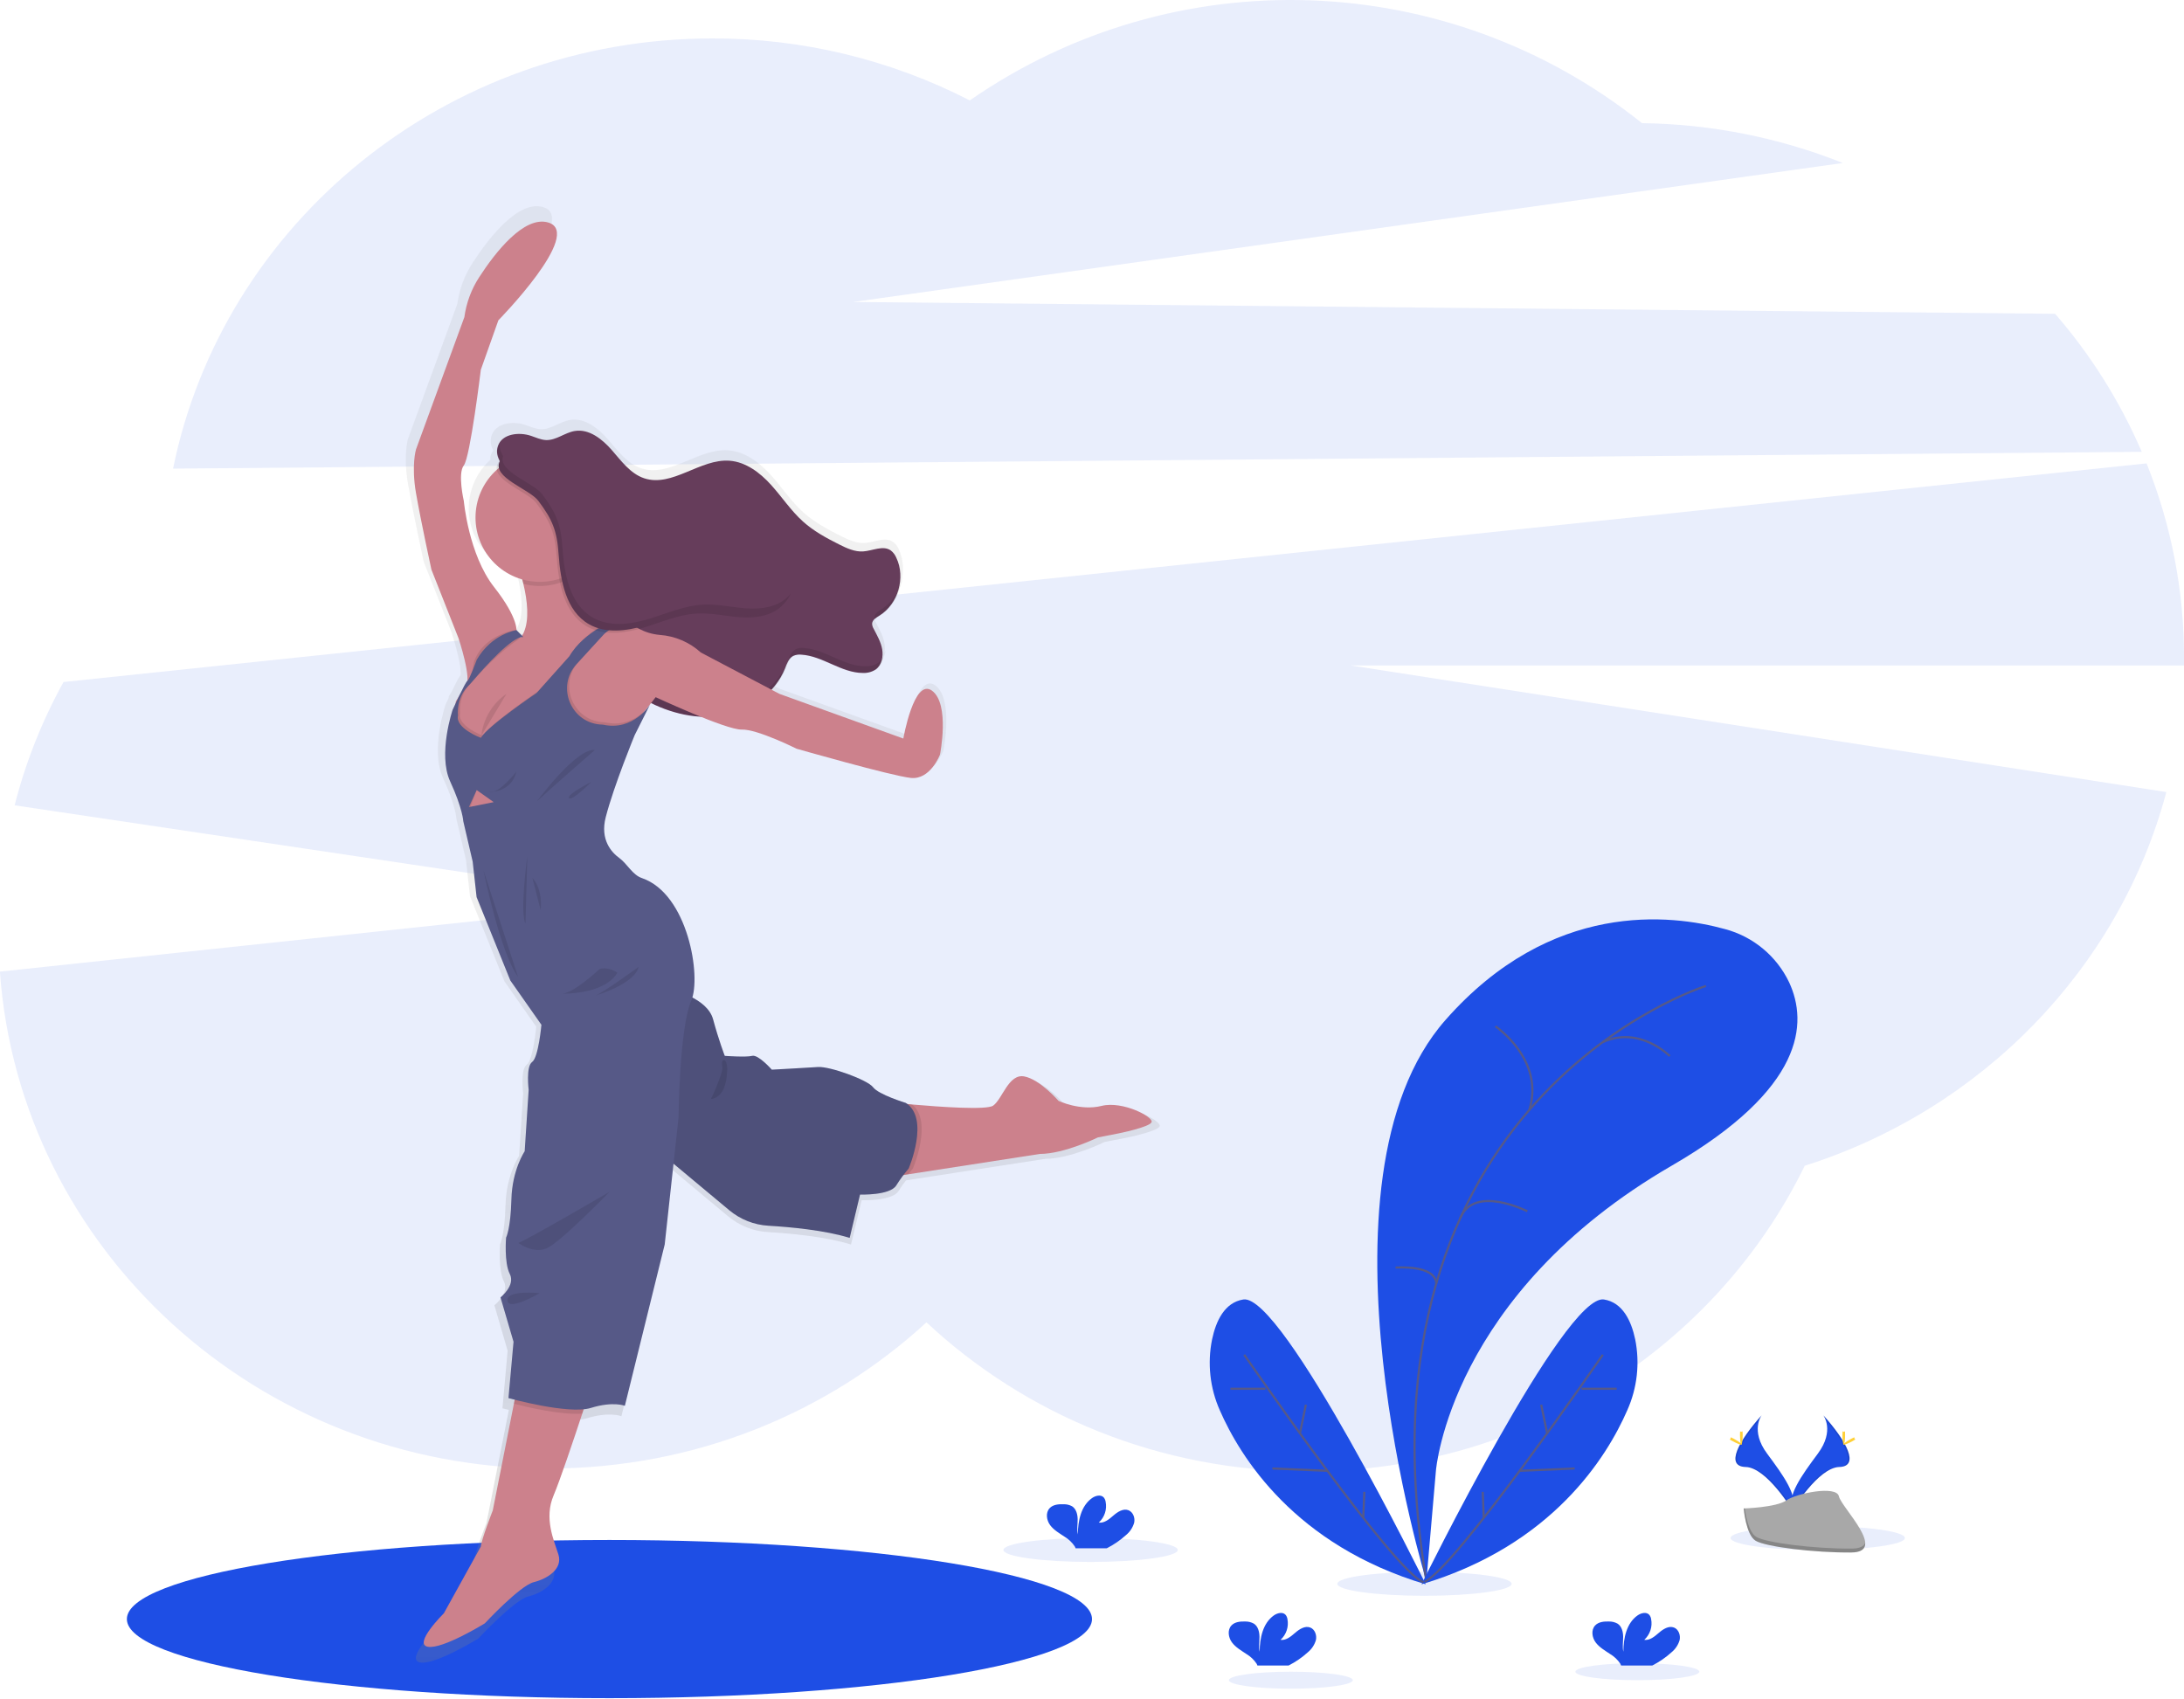
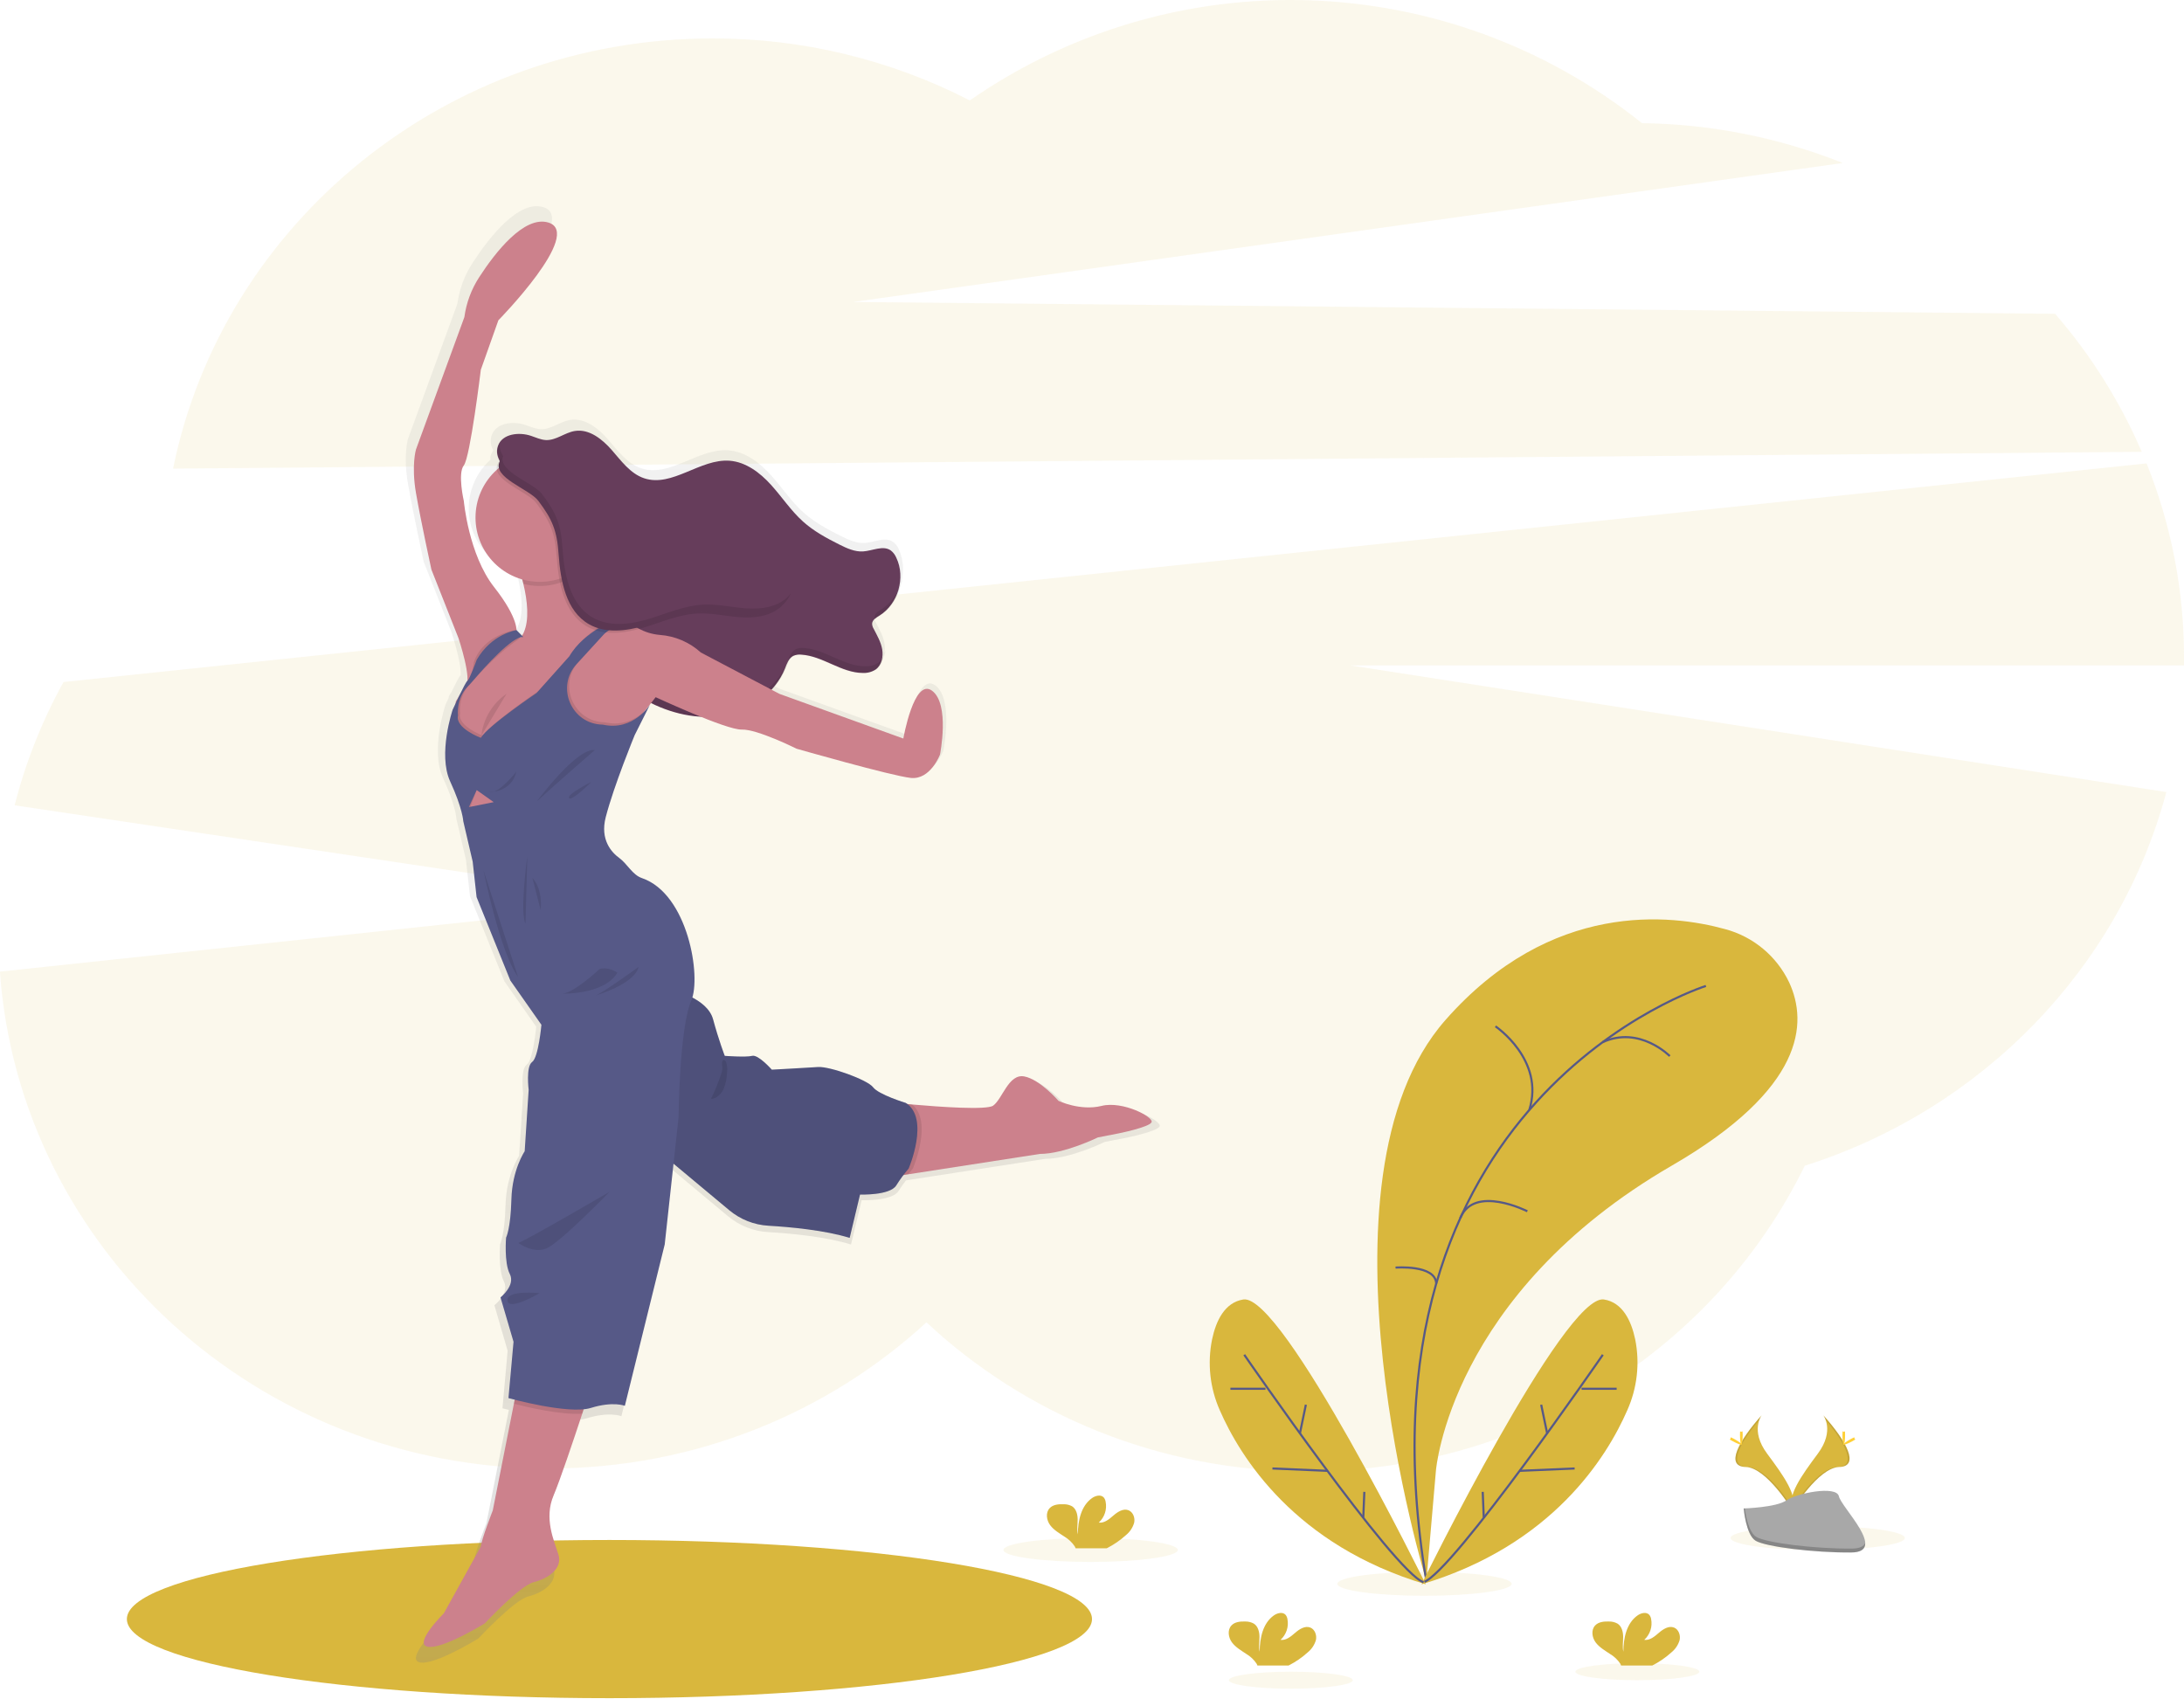
<svg xmlns="http://www.w3.org/2000/svg" id="956f524d-cf77-4eed-97ec-c6a3c87f2838" data-name="Layer 1" width="1027.35" height="798.89" viewBox="0 0 1027.35 798.89">
  <defs>
    <linearGradient id="60552b3d-cc23-4bcb-bcbd-c0b00e2743d7" x1="454.54" y1="832.71" x2="454.54" y2="147.53" gradientUnits="userSpaceOnUse">
      <stop offset="0" stop-color="gray" stop-opacity="0.25" />
      <stop offset="0.54" stop-color="gray" stop-opacity="0.12" />
      <stop offset="1" stop-color="gray" stop-opacity="0.1" />
    </linearGradient>
  </defs>
-   <path d="M1093.8,263.12a250.48,250.48,0,0,0-40.75-64.93l-565.37-5.57,465.49-65.38a264.39,264.39,0,0,0-94.45-18.74A264.72,264.72,0,0,0,542.51,97.8a263.57,263.57,0,0,0-121-29.16c-125.62,0-230.3,87-253.78,202.38Z" transform="translate(-86.32 -50.56)" fill="#1e4ee5" opacity="0.1" />
-   <path d="M1113.68,359.88a244.38,244.38,0,0,0-17.62-91.32L116.2,371.41a245.29,245.29,0,0,0-23,58l303.43,45.24-310.36,33c9.34,130.61,121.31,233.75,258.09,233.75,68.85,0,131.42-26.14,177.77-68.76,46.51,43.43,109.67,70.13,179.26,70.13,103.26,0,192.38-58.79,233.88-143.8,83.27-26.42,147.95-92.78,170.09-175.79L721.68,363.62h392C1113.66,362.37,1113.68,361.13,1113.68,359.88Z" transform="translate(-86.32 -50.56)" fill="#1e4ee5" opacity="0.1" />
-   <ellipse cx="286.68" cy="761.68" rx="227" ry="37.21" fill="#1e4ee5" />
+   <path d="M1093.8,263.12a250.48,250.48,0,0,0-40.75-64.93l-565.37-5.57,465.49-65.38a264.39,264.39,0,0,0-94.45-18.74A264.72,264.72,0,0,0,542.51,97.8a263.57,263.57,0,0,0-121-29.16c-125.62,0-230.3,87-253.78,202.38Z" transform="translate(-86.32 -50.56)" fill="#d9b73d" opacity="0.1" />
+   <path d="M1113.68,359.88a244.38,244.38,0,0,0-17.62-91.32L116.2,371.41a245.29,245.29,0,0,0-23,58l303.43,45.24-310.36,33c9.34,130.61,121.31,233.75,258.09,233.75,68.85,0,131.42-26.14,177.77-68.76,46.51,43.43,109.67,70.13,179.26,70.13,103.26,0,192.38-58.79,233.88-143.8,83.27-26.42,147.95-92.78,170.09-175.79L721.68,363.62h392C1113.66,362.37,1113.68,361.13,1113.68,359.88Z" transform="translate(-86.32 -50.56)" fill="#d9b73d" opacity="0.1" />
+   <ellipse cx="286.68" cy="761.68" rx="227" ry="37.21" fill="#d9b73d" />
  <path d="M607.77,572.54c-10.21,2.56-20.69-2.42-20.69-2.42s-8.94-10.35-16.48-11.75-10.46,10.85-14.94,14c-3.1,2.21-25.46.63-39-.55l-2.33-.21c-.23-.17-.46-.35-.71-.51,0,0-13-4-15.71-7.54s-20.82-10.09-26.44-9.71-22.23,1.28-22.23,1.28-6.51-7.41-9.45-6.64-13.16-.06-13.16-.06-2.81-7.22-5.62-17.57c-1.31-4.83-5.67-8.22-9.94-10.45,3.84-13-3-50.08-24.24-57.33-4.63-1.58-7-6.83-10.94-9.71-3.53-2.57-9.31-8.63-6.48-19.58,4-15.33,13.92-39.47,13.92-39.47l7.39-14.76a20.62,20.62,0,0,1-2.34,2.93c1-1.28,2-2.54,2.86-3.6a62.13,62.13,0,0,0,23.66,6.52c8.34,3.37,16.67,6.34,19.91,6.23,7.41-.26,26.31,9.2,26.31,9.2s45.47,13,54.92,14.05,14.05-11.24,14.05-11.24S535,379.42,526.28,373s-13.79,23-13.79,23L453,374.56l-3.67-1.93A33.35,33.35,0,0,0,456,362.25c.92-2.29,1.76-4.91,3.95-6.05a5.58,5.58,0,0,1,1.88-.55,12.67,12.67,0,0,1,1.63,0c10.32.63,19.19,8.75,29.53,8.79.38,0,.76,0,1.14,0a9.94,9.94,0,0,0,5.53-1.7,8.68,8.68,0,0,0,3.18-6.14,10.54,10.54,0,0,1-.5.94,12.33,12.33,0,0,0,0-4.45c-.64-3.51-2.47-6.66-4.11-9.83a5,5,0,0,1-.76-2.46,3.39,3.39,0,0,1,1.29-2.33,2.8,2.8,0,0,0,.06.28,13.07,13.07,0,0,1,2.58-1.89,22.06,22.06,0,0,0,9.64-14.69c-.25.74-.55,1.47-.87,2.19A21.71,21.71,0,0,0,509.12,309a8.69,8.69,0,0,0-2.66-3.49c-3.73-2.62-8.74.17-13.29.47-4,.26-7.88-1.53-11.49-3.34-6.16-3.09-12.29-6.43-17.42-11-5.83-5.23-10.16-11.9-15.42-17.69S436.83,263,429,262.42c-14.23-1.1-27.65,13-41.18,8.4-6.6-2.23-10.94-8.33-15.53-13.57s-10.9-10.27-17.78-9.14c-4.78.8-8.92,4.51-13.76,4.37-2.53-.08-4.88-1.21-7.28-2-5.81-1.95-13.77-1-15.84,4.78a8.52,8.52,0,0,0,.75,7.17,10.78,10.78,0,0,0-.82,1.35,4.62,4.62,0,0,0-.49,3,30.9,30.9,0,0,0,12.2,52.72c.19.73.38,1.46.56,2.2,1.94,8.17,2.95,17.37.08,23.57-.18.38-.37.75-.58,1.11l-.25.11.11.11h0l-.11-.11h0l-.36-.37h0l-2.18-2.28c-.12-2.38-1.46-8.76-10.78-20.6-12.27-15.59-14.57-41.39-14.57-41.39s-3.06-13.28,0-17.11,8.18-46,8.18-46L317.83,195s41.13-41.9,24-47c-11.63-3.47-25.5,14.41-33.2,26.23a46.77,46.77,0,0,0-7.16,19.24l-23.25,63.61s-2.3,7.67,0,20.95,7.41,36.79,7.41,36.79l13,32.95S303.42,362,303,368.18c-.57.37-2.57,4.33-4.3,7.93l-1.27,2-.09.81c-.85,1.81-1.44,3.11-1.44,3.11s-7.24,21.37-1.19,34.48S301,435.7,301,435.7l4.51,19.42,1.88,17,16.22,40.11,14.94,21.33s-1.4,15.71-4.47,17.88-1.66,13.41-1.66,13.41l-1.92,29.5s-6,8.82-6.38,23.12-2.56,18.4-2.56,18.4-1,12,1.79,17.5-4.47,11.24-4.47,11.24L325.11,686l-2.43,27.08s1.13.31,3,.78l-.38,1.94-10.16,51.3s-5.49,14.06-5.74,17.37l-17.76,32.07s-14.82,14.69-7.79,16.09,27.47-11.24,27.47-11.24,16.86-18.14,23.5-19.79,14-6.4,11.88-13.29-7-17.37-2.3-28.49c3-7,9.38-26,13.76-39.26.24-.73.47-1.43.7-2.11a17.77,17.77,0,0,0,3.42-.65c10.73-3.32,16.35-1,16.35-1l19.16-77.53L402,600.37l26.83,22.38a32.25,32.25,0,0,0,18.8,7.43c10.57.62,27.06,2.15,39,5.84l5-20.82s14.3.52,17.37-4.34c1.25-2,2.48-3.7,3.49-5l2.32-.36,63.29-9.79c11.75,0,27.85-7.93,27.85-7.93l9.84-1.91s14.68-2.94,16-5.37S618,570,607.77,572.54Z" transform="translate(-86.32 -50.56)" fill="url(#60552b3d-cc23-4bcb-bcbd-c0b00e2743d7)" />
  <path d="M320.58,260.27c2-5.64,9.82-6.59,15.51-4.68,2.34.78,4.65,1.89,7.12,2,4.74.14,8.79-3.5,13.47-4.27,6.73-1.12,12.9,3.8,17.39,8.93s8.75,11.1,15.21,13.29c13.23,4.46,26.37-9.3,40.29-8.23,7.64.59,14.24,5.62,19.39,11.29s9.39,12.19,15.09,17.31c5,4.5,11,7.77,17.05,10.8,3.53,1.77,7.3,3.52,11.24,3.26,4.46-.29,9.36-3,13-.46a8.49,8.49,0,0,1,2.6,3.42c4.48,9.32.87,21.73-7.9,27.21-1.53.95-3.39,2-3.48,3.83a4.82,4.82,0,0,0,.74,2.41c1.6,3.1,3.4,6.19,4,9.62s-.21,7.38-3,9.46a10.18,10.18,0,0,1-6.17,1.69c-10.12-.05-18.8-8-28.9-8.61a7.3,7.3,0,0,0-3.79.58c-2.14,1.11-3,3.68-3.87,5.92-4.68,11.69-16.3,19.82-28.7,22.05s-25.35-.91-36.45-6.87a8.61,8.61,0,0,1-2.21-1.52,9.45,9.45,0,0,1-1.91-3.87c-3.4-10.75-8-22-17.42-28.21-6.11-4-14.4-6.25-17.17-13-1.74-4.27-.65-9.12-1.09-13.72a21.09,21.09,0,0,0-13.93-17.58c-1.64-.55-3.44-.94-4.64-2.19a8.64,8.64,0,0,1-1.8-4.25c-1.49-6.77-2.48-13.92-4.56-20.53C324.1,270.17,318.45,266.2,320.58,260.27Z" transform="translate(-86.32 -50.56)" fill="#663d5b" />
  <g opacity="0.1">
    <path d="M499.47,362.35A10.22,10.22,0,0,1,493.3,364c-10.11,0-18.79-8-28.89-8.6a7.29,7.29,0,0,0-3.79.57c-2.15,1.11-3,3.68-3.87,5.92-4.68,11.7-16.31,19.83-28.71,22.06s-25.35-.91-36.44-6.87a8.69,8.69,0,0,1-2.21-1.52,9.51,9.51,0,0,1-1.91-3.87c-3.4-10.76-8-22-17.42-28.22-6.12-4.05-14.41-6.24-17.17-13-1.75-4.28-.66-9.13-1.09-13.72a21.07,21.07,0,0,0-13.94-17.58c-1.64-.55-3.44-.95-4.64-2.19a8.57,8.57,0,0,1-1.79-4.26c-1.5-6.76-2.48-13.92-4.56-20.52-1.4-4.42-5.81-8-5.59-12.72a6.65,6.65,0,0,0-.34.77c-2.14,5.93,3.52,9.9,5.13,15,2.08,6.6,3.06,13.76,4.56,20.52a8.57,8.57,0,0,0,1.79,4.26c1.2,1.24,3,1.64,4.64,2.19A21.07,21.07,0,0,1,351,319.81c.43,4.59-.66,9.44,1.09,13.72,2.76,6.79,11.05,9,17.17,13,9.4,6.23,14,17.46,17.42,28.22a9.51,9.51,0,0,0,1.91,3.87,8.69,8.69,0,0,0,2.21,1.52c11.09,6,24,9.09,36.44,6.87s24-10.36,28.71-22.06c.9-2.24,1.73-4.81,3.87-5.92a7.29,7.29,0,0,1,3.79-.57c10.1.61,18.78,8.56,28.89,8.6a10.22,10.22,0,0,0,6.17-1.68,8.48,8.48,0,0,0,3.12-6A7.43,7.43,0,0,1,499.47,362.35Z" transform="translate(-86.32 -50.56)" />
    <path d="M501.21,337c-1.53,1-3.4,2-3.49,3.83a3.05,3.05,0,0,0,.17,1.08,12.59,12.59,0,0,1,2.52-1.85,21.55,21.55,0,0,0,9.43-14.37A21.07,21.07,0,0,1,501.21,337Z" transform="translate(-86.32 -50.56)" />
  </g>
  <path d="M346.75,754c-4.63,10.88.13,21.12,2.25,27.88s-5.12,11.37-11.62,13-23,19.37-23,19.37-20,12.37-26.88,11,7.62-15.75,7.62-15.75l17.38-31.38c.25-3.24,5.62-17,5.62-17l9.94-50.2,1.32-6.67,35.24-2.13s-1.85,5.72-4.4,13.45C355.93,728.57,349.65,747.21,346.75,754Z" transform="translate(-86.32 -50.56)" fill="#cc818c" />
  <path d="M628,578.53c-1.25,2.38-15.62,5.25-15.62,5.25l-9.63,1.87s-15.75,7.76-27.25,7.76L513.56,603l-8.31,1.29V569.15s4.18.44,10.1,1c13.23,1.16,35.12,2.7,38.15.54,4.38-3.12,7.25-15.12,14.62-13.74s16.13,11.5,16.13,11.5,10.25,4.87,20.25,2.37S629.25,576.15,628,578.53Z" transform="translate(-86.32 -50.56)" fill="#cc818c" />
  <path d="M515.75,600.28s-.89,1-2.19,2.71l-8.31,1.29V569.15s4.18.44,10.1,1C525.29,578,515.75,600.28,515.75,600.28Z" transform="translate(-86.32 -50.56)" opacity="0.1" />
  <path d="M396.13,592.16l33.27,27.76a31.58,31.58,0,0,0,18.4,7.27c10.34.61,26.48,2.1,38.2,5.72l4.88-20.38s14,.5,17-4.25a68.93,68.93,0,0,1,5.87-8s10.13-23.62-1.37-30.87c0,0-12.75-3.88-15.38-7.38s-20.37-9.87-25.87-9.5-21.75,1.25-21.75,1.25-6.38-7.25-9.25-6.5-12.88,0-12.88,0-2.75-7.07-5.5-17.2-19.12-13.75-19.12-13.75Z" transform="translate(-86.32 -50.56)" fill="#565987" />
  <path d="M396.13,592.16l33.27,27.76a31.58,31.58,0,0,0,18.4,7.27c10.34.61,26.48,2.1,38.2,5.72l4.88-20.38s14,.5,17-4.25a68.93,68.93,0,0,1,5.87-8s10.13-23.62-1.37-30.87c0,0-12.75-3.88-15.38-7.38s-20.37-9.87-25.87-9.5-21.75,1.25-21.75,1.25-6.38-7.25-9.25-6.5-12.88,0-12.88,0-2.75-7.07-5.5-17.2-19.12-13.75-19.12-13.75Z" transform="translate(-86.32 -50.56)" opacity="0.1" />
  <path d="M381.25,343.28l-3.68.69-.23,0-.54.1-6.3,1.17-1.94,2.3-.08.08L362.25,355,357,360.15l-.05.06-4.44,4.32L345,372l-1.26,3.11L341,382l-.71,1.75-7.5,8L328,402l-11.2,6.5-12.05-6.25-5.5-8,1.25-11.46.25-2.29,3.67-5.89,3.33-5.36,6.5-9.25,12.5-8.5,2.24-.59,2.51-.66a9.29,9.29,0,0,0,.53-.85,10.23,10.23,0,0,0,.57-1.09c2.81-6.06,1.82-15.07-.08-23.06a116,116,0,0,0-5.77-17.5l33-4.75s-.32,6.4-.32,16.38h0c0,2.5,0,5.21.07,8.11.16,9,8.52,12.9,14.83,14.56a41.56,41.56,0,0,0,4.94,1C380.49,343.24,381.25,343.28,381.25,343.28Z" transform="translate(-86.32 -50.56)" fill="#cc818c" />
  <path d="M329.25,348s1.5-6-10.5-21.25-14.25-40.5-14.25-40.5-3-13,0-16.75,8-45,8-45l8.25-23.25s40.25-41,23.5-46c-11.38-3.4-25,14.11-32.49,25.67a45.75,45.75,0,0,0-7,18.83h0L282,262s-2.25,7.5,0,20.5,7.25,36,7.25,36L302,350.78s6.71,20.1,3.23,22.55L313,361.84Z" transform="translate(-86.32 -50.56)" fill="#cc818c" />
  <path d="M528.5,405.53s-4.5,12-13.75,11S461,402.78,461,402.78s-18.5-9.25-25.75-9-40.5-15.25-40.5-15.25-2.34,3.08-4.95,6.32c-2.84,3.55-6,7.3-6.8,7.43-1.5.25-24.75,3.5-24.75,3.5l-15.75-7.25L341,382l-.71-3,3.49-3.89,4.59-5.11,8.61-9.82.05-.06,11.49-12.49.08-.08,7.36-3,1.42-.58.23,0c.88-.15,4.26-.46,8.79,2.1a25.2,25.2,0,0,0,10.27,3.18A32.12,32.12,0,0,1,416,357.53L453,377l58.25,21s5-28.75,13.5-22.5S528.5,405.53,528.5,405.53Z" transform="translate(-86.32 -50.56)" fill="#cc818c" />
  <path d="M389.8,384.85c-2.84,3.55-6,7.3-6.8,7.43-1.5.25-24.75,3.5-24.75,3.5l-15.75-7.25L341,382l-.71,1.75-7.5,8L328,402l-11.2,6.5-12.05-6.25-5.5-8,1.25-11.46c.63-1.36,2.35-5.06,3.92-8.18a25,25,0,0,1,2.78-4.86c1-.66,2.05-7.75,2.05-7.75C313.79,348.91,329,346.9,329,346.9l2.43,2.28,1.06,1.1c-.43-.07.08-1-.47-.85-.88.25-1.27,1.58-2.4,2.31-6.15,4-15.76,13.33-19.56,17.76-.92,1.07-1.87,2.12-2.84,3.14-5.49,5.81-4.48,13.51-4.48,13.51-1.37,6,10.75,10.5,10.75,10.5,3.38-5.62,26.25-21.12,26.25-21.12l15.4-17.25c4.72-8.22,14-13.65,19.18-16.19,2.29-1.12,3.79-1.68,3.79-1.68l5.76,2.46a7.68,7.68,0,0,0-4.61.2,15.75,15.75,0,0,0-2.47,1c-.3.15-.6.31-.88.48a27.55,27.55,0,0,0-4.42,3.19l-12.94,14.13c-9.89,10.79-2.44,28.24,12.19,28.49h.13C379.81,392.42,386.22,388.28,389.8,384.85Z" transform="translate(-86.32 -50.56)" opacity="0.1" />
  <path d="M364.62,702.15s-1.85,5.72-4.4,13.45c-9.78.73-25.93-3.05-32.16-4.65l1.32-6.67Z" transform="translate(-86.32 -50.56)" opacity="0.1" />
  <path d="M332.5,350.28,329.3,347s-11.55,1.58-18.72,13.92c0,0-3.35,9.25-4.38,9.91s-6.95,13.59-6.95,13.59-7.08,20.91-1.17,33.75,6.17,18.75,6.17,18.75l4.42,19,1.83,16.66,15.88,39.25L341,532.66s-1.37,15.37-4.37,17.5S335,563.28,335,563.28l-1.87,28.88s-5.88,8.62-6.25,22.62-2.5,18-2.5,18-1,11.75,1.75,17.13-4.38,11-4.38,11l6.13,20.87-2.38,26.5s28.25,7.88,38.75,4.63,16-1,16-1L399,636l6.5-59.62s.38-42.25,6-55.13c4.82-11-1.5-50.19-23.21-57.59-4.53-1.54-6.83-6.68-10.7-9.5-3.46-2.51-9.11-8.44-6.34-19.16,3.88-15,13.63-38.62,13.63-38.62L392.1,382s-7.85,12.7-22.22,9.45h-.13c-14.63-.26-22.08-17.71-12.19-28.49l12.94-14.14s7.13-6.57,12.38-4.91l-5.75-2.46s-16.19,6-23,17.87l-15.4,17.25S315.88,392,312.5,397.66c0,0-12.12-4.5-10.75-10.5,0,0-1-7.71,4.48-13.52,1-1,1.92-2.06,2.84-3.13C314,364.75,327.63,349.47,332.5,350.28Z" transform="translate(-86.32 -50.56)" fill="#565987" />
  <path d="M334.38,453.28s-3.63,26.38-.88,31.75Z" transform="translate(-86.32 -50.56)" opacity="0.1" />
  <path d="M336.75,463.53l3.88,15.13S342,469.41,336.75,463.53Z" transform="translate(-86.32 -50.56)" opacity="0.1" />
  <path d="M313.75,460s7.75,38.5,16.25,50.13" transform="translate(-86.32 -50.56)" opacity="0.1" />
  <path d="M368.38,506.41S355.13,518.91,350,518c0,0,20.38.88,26.75-9.87C376.75,508.16,372.63,505.16,368.38,506.41Z" transform="translate(-86.32 -50.56)" opacity="0.1" />
  <path d="M386.75,505.41s-17,12.37-20.37,13.5C366.38,518.91,384.75,513.66,386.75,505.41Z" transform="translate(-86.32 -50.56)" opacity="0.1" />
  <path d="M329.25,413.53s-8.5,10.88-12.75,9.63C316.5,423.16,326.88,423.53,329.25,413.53Z" transform="translate(-86.32 -50.56)" opacity="0.1" />
  <path d="M338.88,427.53s18.5-25.12,27.25-24.12C366.13,403.41,345.13,421.66,338.88,427.53Z" transform="translate(-86.32 -50.56)" opacity="0.1" />
  <path d="M364.5,418.39S352.75,424.28,354,426,364.5,418.39,364.5,418.39Z" transform="translate(-86.32 -50.56)" opacity="0.1" />
  <path d="M373,611.28s-39.25,22.88-42.87,24c0,0,6.75,5.13,13.12,2.63S373,611.28,373,611.28Z" transform="translate(-86.32 -50.56)" opacity="0.1" />
  <path d="M340.13,658.91s-15.75-1.63-15.13,3.5S340.13,658.91,340.13,658.91Z" transform="translate(-86.32 -50.56)" opacity="0.1" />
  <path d="M359.75,303s-.32,6.4-.32,16.38h0a30.28,30.28,0,0,1-26.91,5.86,116,116,0,0,0-5.77-17.5Z" transform="translate(-86.32 -50.56)" opacity="0.1" />
  <circle cx="253.93" cy="243.48" r="30.25" fill="#cc818c" />
  <path d="M348.18,312.5c.85,12.37,3.45,26.52,14.19,32.74,7.76,4.49,17.54,3.31,26.13.75s17-6.38,25.94-6.81c6.87-.33,13.66,1.36,20.51,1.79s14.35-.64,19.24-5.46c7-6.86,5.72-19.33-.91-26.54s-17-9.83-26.82-9.56c-12,.33-25.4,4-34.89-3.28-6.37-4.9-8.78-13.4-14.14-19.39-8.95-10-48.53-24.44-56.91-8.14-3.93,7.63,13.93,13.08,18.07,18.6C345.13,295.91,347.4,301.08,348.18,312.5Z" transform="translate(-86.32 -50.56)" opacity="0.1" />
  <path d="M349.11,311.43c.86,12.38,3.45,26.53,14.19,32.74,7.76,4.49,17.54,3.31,26.13.76s17-6.38,25.95-6.81c6.86-.33,13.65,1.35,20.51,1.79s14.34-.64,19.23-5.46c7-6.87,5.72-19.33-.91-26.54s-17-9.83-26.81-9.56c-12,.32-25.41,4-34.9-3.29-6.37-4.9-8.78-13.39-14.14-19.39-8.95-10-48.53-24.43-56.91-8.13-3.93,7.62,13.93,13.07,18.08,18.6C346.06,294.84,348.33,300,349.11,311.43Z" transform="translate(-86.32 -50.56)" fill="#663d5b" />
  <path d="M312.73,396.64a27.94,27.94,0,0,1,11.89-19.74" transform="translate(-86.32 -50.56)" opacity="0.1" />
  <path d="M426.15,553.28a9.85,9.85,0,0,1-.71,2.85,90.93,90.93,0,0,1-4.72,11.47c2.67-.23,4.87-2.33,6-4.75a23,23,0,0,0,1.61-7.81,14.16,14.16,0,0,0,.07-2.52c-.07-.78-.57-3.76-1.86-3.23C425.5,549.73,426.17,552.49,426.15,553.28Z" transform="translate(-86.32 -50.56)" opacity="0.1" />
  <path d="M456.92,331.32c-4.9,4.82-12.38,5.9-19.24,5.46S424,334.66,417.17,335c-9,.43-17.34,4.25-25.94,6.81s-18.37,3.74-26.14-.75c-10.73-6.22-13.33-20.37-14.18-32.74-.78-11.42-3.06-16.59-9.59-25.3-3.95-5.27-20.35-10.47-18.47-17.55a11.14,11.14,0,0,0-1.4,2.08c-3.93,7.62,13.93,13.07,18.08,18.6,6.53,8.7,8.8,13.88,9.58,25.29.86,12.38,3.45,26.53,14.19,32.74,7.76,4.49,17.54,3.31,26.13.76s17-6.38,25.95-6.81c6.86-.33,13.65,1.35,20.51,1.79s14.34-.64,19.23-5.46a14.92,14.92,0,0,0,3.25-4.82A14.4,14.4,0,0,1,456.92,331.32Z" transform="translate(-86.32 -50.56)" opacity="0.1" />
  <polygon points="224.24 371.69 220.57 379.69 232.24 377.36 224.24 371.69" fill="#cc818c" />
  <polygon points="224.24 371.69 221.22 379.69 220.57 379.69 224.24 371.69" opacity="0.1" />
-   <ellipse cx="513.02" cy="729.17" rx="41" ry="5.63" fill="#1e4ee5" opacity="0.1" />
-   <ellipse cx="670.07" cy="745.09" rx="41" ry="5.63" fill="#1e4ee5" opacity="0.1" />
-   <ellipse cx="855.06" cy="723.54" rx="41" ry="5.63" fill="#1e4ee5" opacity="0.1" />
-   <ellipse cx="607.21" cy="790.43" rx="29.14" ry="4" fill="#1e4ee5" opacity="0.1" />
-   <ellipse cx="770.21" cy="786.43" rx="29.14" ry="4" fill="#1e4ee5" opacity="0.1" />
-   <path d="M757.28,794.39s-57.5-188.5,9-264c49.74-56.48,106.21-49.72,131.5-42.74a46.71,46.71,0,0,1,30.16,25.07c8.84,19.08,7.25,50-55.16,86.17-104.5,60.5-111,143.5-111,143.5Z" transform="translate(-86.32 -50.56)" fill="#1e4ee5" />
+   <ellipse cx="513.02" cy="729.17" rx="41" ry="5.63" fill="#d9b73d" opacity="0.1" />
+   <ellipse cx="670.07" cy="745.09" rx="41" ry="5.63" fill="#d9b73d" opacity="0.1" />
+   <ellipse cx="855.06" cy="723.54" rx="41" ry="5.63" fill="#d9b73d" opacity="0.1" />
+   <ellipse cx="607.21" cy="790.43" rx="29.14" ry="4" fill="#d9b73d" opacity="0.1" />
+   <ellipse cx="770.21" cy="786.43" rx="29.14" ry="4" fill="#d9b73d" opacity="0.1" />
+   <path d="M757.28,794.39s-57.5-188.5,9-264c49.74-56.48,106.21-49.72,131.5-42.74a46.71,46.71,0,0,1,30.16,25.07c8.84,19.08,7.25,50-55.16,86.17-104.5,60.5-111,143.5-111,143.5Z" transform="translate(-86.32 -50.56)" fill="#d9b73d" />
  <path d="M888.78,514.39s-169.5,53-131.5,280" transform="translate(-86.32 -50.56)" fill="none" stroke="#565987" stroke-miterlimit="10" />
  <path d="M789.78,533.39s23.33,15.73,15.92,39.36" transform="translate(-86.32 -50.56)" fill="none" stroke="#565987" stroke-miterlimit="10" />
  <path d="M871.78,547.39s-14.27-14.52-31.64-6.51" transform="translate(-86.32 -50.56)" fill="none" stroke="#565987" stroke-miterlimit="10" />
  <path d="M804.78,620.39s-25.06-12.72-31.54,3.21" transform="translate(-86.32 -50.56)" fill="none" stroke="#565987" stroke-miterlimit="10" />
  <path d="M742.78,646.89s18.81-1.5,19.15,7.5" transform="translate(-86.32 -50.56)" fill="none" stroke="#565987" stroke-miterlimit="10" />
-   <path d="M755,795.89s67.34-137,85.84-134c8.79,1.42,12.84,10.07,14.67,18.75A55.1,55.1,0,0,1,851.79,714C842.24,735.91,816.57,777.54,755,795.89Z" transform="translate(-86.32 -50.56)" fill="#1e4ee5" />
+   <path d="M755,795.89s67.34-137,85.84-134c8.79,1.42,12.84,10.07,14.67,18.75A55.1,55.1,0,0,1,851.79,714C842.24,735.91,816.57,777.54,755,795.89Z" transform="translate(-86.32 -50.56)" fill="#d9b73d" />
  <path d="M840.29,687.89s-70.68,102.5-84.34,107" transform="translate(-86.32 -50.56)" fill="none" stroke="#565987" stroke-miterlimit="10" />
  <line x1="760.47" y1="653.33" x2="743.97" y2="653.33" fill="none" stroke="#565987" stroke-miterlimit="10" />
  <line x1="740.71" y1="690.83" x2="714.85" y2="691.94" fill="none" stroke="#565987" stroke-miterlimit="10" />
  <line x1="724.97" y1="660.83" x2="727.78" y2="674.3" fill="none" stroke="#565987" stroke-miterlimit="10" />
  <line x1="697.47" y1="701.83" x2="697.97" y2="714.07" fill="none" stroke="#565987" stroke-miterlimit="10" />
-   <path d="M757,795.89s-67.34-137-85.84-134c-8.79,1.42-12.84,10.07-14.67,18.75A55.1,55.1,0,0,0,660.11,714C669.66,735.91,695.33,777.54,757,795.89Z" transform="translate(-86.32 -50.56)" fill="#1e4ee5" />
+   <path d="M757,795.89s-67.34-137-85.84-134c-8.79,1.42-12.84,10.07-14.67,18.75A55.1,55.1,0,0,0,660.11,714C669.66,735.91,695.33,777.54,757,795.89Z" transform="translate(-86.32 -50.56)" fill="#d9b73d" />
  <path d="M671.61,687.89s70.68,102.5,84.34,107" transform="translate(-86.32 -50.56)" fill="none" stroke="#565987" stroke-miterlimit="10" />
  <line x1="578.78" y1="653.33" x2="595.28" y2="653.33" fill="none" stroke="#565987" stroke-miterlimit="10" />
  <line x1="598.55" y1="690.83" x2="624.41" y2="691.94" fill="none" stroke="#565987" stroke-miterlimit="10" />
  <line x1="614.28" y1="660.83" x2="611.48" y2="674.3" fill="none" stroke="#565987" stroke-miterlimit="10" />
  <line x1="641.78" y1="701.83" x2="641.28" y2="714.07" fill="none" stroke="#565987" stroke-miterlimit="10" />
-   <path d="M872.58,827.88a11.63,11.63,0,0,0,3.84-5.78c.49-2.3-.49-5.05-2.68-5.89-2.46-.94-5.09.76-7.08,2.48s-4.28,3.69-6.89,3.32A10.47,10.47,0,0,0,863,812.2a4,4,0,0,0-.9-2c-1.36-1.46-3.84-.83-5.48.32-5.2,3.66-6.65,10.72-6.67,17.08-.53-2.3-.09-4.69-.1-7s-.66-5-2.64-6.22a8,8,0,0,0-4-1c-2.34-.08-4.94.15-6.54,1.86-2,2.12-1.47,5.69.26,8s4.35,3.8,6.76,5.42a14.82,14.82,0,0,1,4.84,4.61,4.41,4.41,0,0,1,.36.82h14.65A40.77,40.77,0,0,0,872.58,827.88Z" transform="translate(-86.32 -50.56)" fill="#1e4ee5" />
-   <path d="M616,772.71a11.64,11.64,0,0,0,3.83-5.79c.5-2.3-.48-5-2.68-5.89-2.46-.94-5.08.76-7.08,2.49s-4.28,3.68-6.88,3.32A10.5,10.5,0,0,0,606.4,757a4.08,4.08,0,0,0-.9-2c-1.37-1.46-3.84-.84-5.48.31-5.2,3.66-6.65,10.72-6.68,17.08-.52-2.29-.08-4.68-.09-7s-.66-5-2.65-6.23a7.91,7.91,0,0,0-4-.94c-2.33-.09-4.94.14-6.53,1.85-2,2.13-1.47,5.69.25,8s4.35,3.8,6.77,5.42a15,15,0,0,1,4.83,4.61,4.16,4.16,0,0,1,.36.83h14.66A41.11,41.11,0,0,0,616,772.71Z" transform="translate(-86.32 -50.56)" fill="#1e4ee5" />
-   <path d="M701.49,827.88a11.63,11.63,0,0,0,3.84-5.78c.49-2.3-.49-5.05-2.68-5.89-2.46-.94-5.09.76-7.08,2.48s-4.28,3.69-6.89,3.32a10.47,10.47,0,0,0,3.24-9.81,4,4,0,0,0-.9-2c-1.36-1.46-3.84-.83-5.48.32-5.2,3.66-6.65,10.72-6.67,17.08-.53-2.3-.09-4.69-.1-7s-.66-5-2.64-6.22a8,8,0,0,0-4-1c-2.34-.08-4.94.15-6.54,1.86-2,2.12-1.47,5.69.26,8s4.35,3.8,6.76,5.42a14.82,14.82,0,0,1,4.84,4.61,4.41,4.41,0,0,1,.36.82h14.65A40.77,40.77,0,0,0,701.49,827.88Z" transform="translate(-86.32 -50.56)" fill="#1e4ee5" />
-   <path d="M944,716.35s5.5,7.18-2.53,18-14.65,20-12,26.76c0,0,12.12-20.14,22-20.42S954.89,728.46,944,716.35Z" transform="translate(-86.32 -50.56)" fill="#1e4ee5" />
+   <path d="M872.58,827.88a11.63,11.63,0,0,0,3.84-5.78c.49-2.3-.49-5.05-2.68-5.89-2.46-.94-5.09.76-7.08,2.48s-4.28,3.69-6.89,3.32A10.47,10.47,0,0,0,863,812.2a4,4,0,0,0-.9-2c-1.36-1.46-3.84-.83-5.48.32-5.2,3.66-6.65,10.72-6.67,17.08-.53-2.3-.09-4.69-.1-7s-.66-5-2.64-6.22a8,8,0,0,0-4-1c-2.34-.08-4.94.15-6.54,1.86-2,2.12-1.47,5.69.26,8s4.35,3.8,6.76,5.42a14.82,14.82,0,0,1,4.84,4.61,4.41,4.41,0,0,1,.36.82h14.65A40.77,40.77,0,0,0,872.58,827.88Z" transform="translate(-86.32 -50.56)" fill="#d9b73d" />
+   <path d="M616,772.71a11.64,11.64,0,0,0,3.83-5.79c.5-2.3-.48-5-2.68-5.89-2.46-.94-5.08.76-7.08,2.49s-4.28,3.68-6.88,3.32A10.5,10.5,0,0,0,606.4,757a4.08,4.08,0,0,0-.9-2c-1.37-1.46-3.84-.84-5.48.31-5.2,3.66-6.65,10.72-6.68,17.08-.52-2.29-.08-4.68-.09-7s-.66-5-2.65-6.23a7.91,7.91,0,0,0-4-.94c-2.33-.09-4.94.14-6.53,1.85-2,2.13-1.47,5.69.25,8s4.35,3.8,6.77,5.42a15,15,0,0,1,4.83,4.61,4.16,4.16,0,0,1,.36.83h14.66A41.11,41.11,0,0,0,616,772.71Z" transform="translate(-86.32 -50.56)" fill="#d9b73d" />
+   <path d="M701.49,827.88a11.63,11.63,0,0,0,3.84-5.78c.49-2.3-.49-5.05-2.68-5.89-2.46-.94-5.09.76-7.08,2.48s-4.28,3.69-6.89,3.32a10.47,10.47,0,0,0,3.24-9.81,4,4,0,0,0-.9-2c-1.36-1.46-3.84-.83-5.48.32-5.2,3.66-6.65,10.72-6.67,17.08-.53-2.3-.09-4.69-.1-7s-.66-5-2.64-6.22a8,8,0,0,0-4-1c-2.34-.08-4.94.15-6.54,1.86-2,2.12-1.47,5.69.26,8s4.35,3.8,6.76,5.42a14.82,14.82,0,0,1,4.84,4.61,4.41,4.41,0,0,1,.36.82h14.65A40.77,40.77,0,0,0,701.49,827.88Z" transform="translate(-86.32 -50.56)" fill="#d9b73d" />
+   <path d="M944,716.35s5.5,7.18-2.53,18-14.65,20-12,26.76c0,0,12.12-20.14,22-20.42S954.89,728.46,944,716.35Z" transform="translate(-86.32 -50.56)" fill="#d9b73d" />
  <path d="M944,716.35a8.63,8.63,0,0,1,1.12,2.25c9.63,11.3,14.75,21.85,5.5,22.12-8.61.24-18.94,15.65-21.42,19.54a9.06,9.06,0,0,0,.29.88s12.12-20.14,22-20.42S954.89,728.46,944,716.35Z" transform="translate(-86.32 -50.56)" opacity="0.1" />
  <path d="M954.25,725.5c0,2.53-.28,4.58-.63,4.58S953,728,953,725.5s.35-1.33.7-1.33S954.25,723,954.25,725.5Z" transform="translate(-86.32 -50.56)" fill="#ffd037" />
  <path d="M957.76,728.52c-2.22,1.21-4.16,1.94-4.32,1.64s1.49-1.54,3.71-2.75,1.35-.33,1.51,0S960,727.31,957.76,728.52Z" transform="translate(-86.32 -50.56)" fill="#ffd037" />
-   <path d="M915,716.35s-5.5,7.18,2.53,18,14.65,20,12,26.76c0,0-12.11-20.14-22-20.42S904.18,728.46,915,716.35Z" transform="translate(-86.32 -50.56)" fill="#1e4ee5" />
+   <path d="M915,716.35s-5.5,7.18,2.53,18,14.65,20,12,26.76c0,0-12.11-20.14-22-20.42S904.18,728.46,915,716.35Z" transform="translate(-86.32 -50.56)" fill="#d9b73d" />
  <path d="M915,716.35a8.82,8.82,0,0,0-1.13,2.25c-9.62,11.3-14.74,21.85-5.5,22.12,8.62.24,19,15.65,21.43,19.54a7,7,0,0,1-.3.88s-12.11-20.14-22-20.42S904.18,728.46,915,716.35Z" transform="translate(-86.32 -50.56)" opacity="0.1" />
  <path d="M904.81,725.5c0,2.53.29,4.58.64,4.58s.63-2.05.63-4.58-.35-1.33-.7-1.33S904.81,723,904.81,725.5Z" transform="translate(-86.32 -50.56)" fill="#ffd037" />
  <path d="M901.31,728.52c2.22,1.21,4.15,1.94,4.32,1.64s-1.49-1.54-3.71-2.75-1.35-.33-1.52,0S899.09,727.31,901.31,728.52Z" transform="translate(-86.32 -50.56)" fill="#ffd037" />
  <path d="M906.56,760.2s15.36-.47,20-3.77,23.63-7.23,24.78-1.94,23.08,26.29,5.74,26.43-40.29-2.7-44.91-5.52S906.56,760.2,906.56,760.2Z" transform="translate(-86.32 -50.56)" fill="#a8a8a8" />
  <path d="M957.38,779.08c-17.34.14-40.3-2.7-44.92-5.52-3.51-2.14-4.92-9.83-5.38-13.38l-.52,0s1,12.39,5.6,15.2,27.57,5.66,44.91,5.52c5,0,6.73-1.82,6.64-4.46C963,778.05,961.1,779.05,957.38,779.08Z" transform="translate(-86.32 -50.56)" opacity="0.2" />
</svg>
